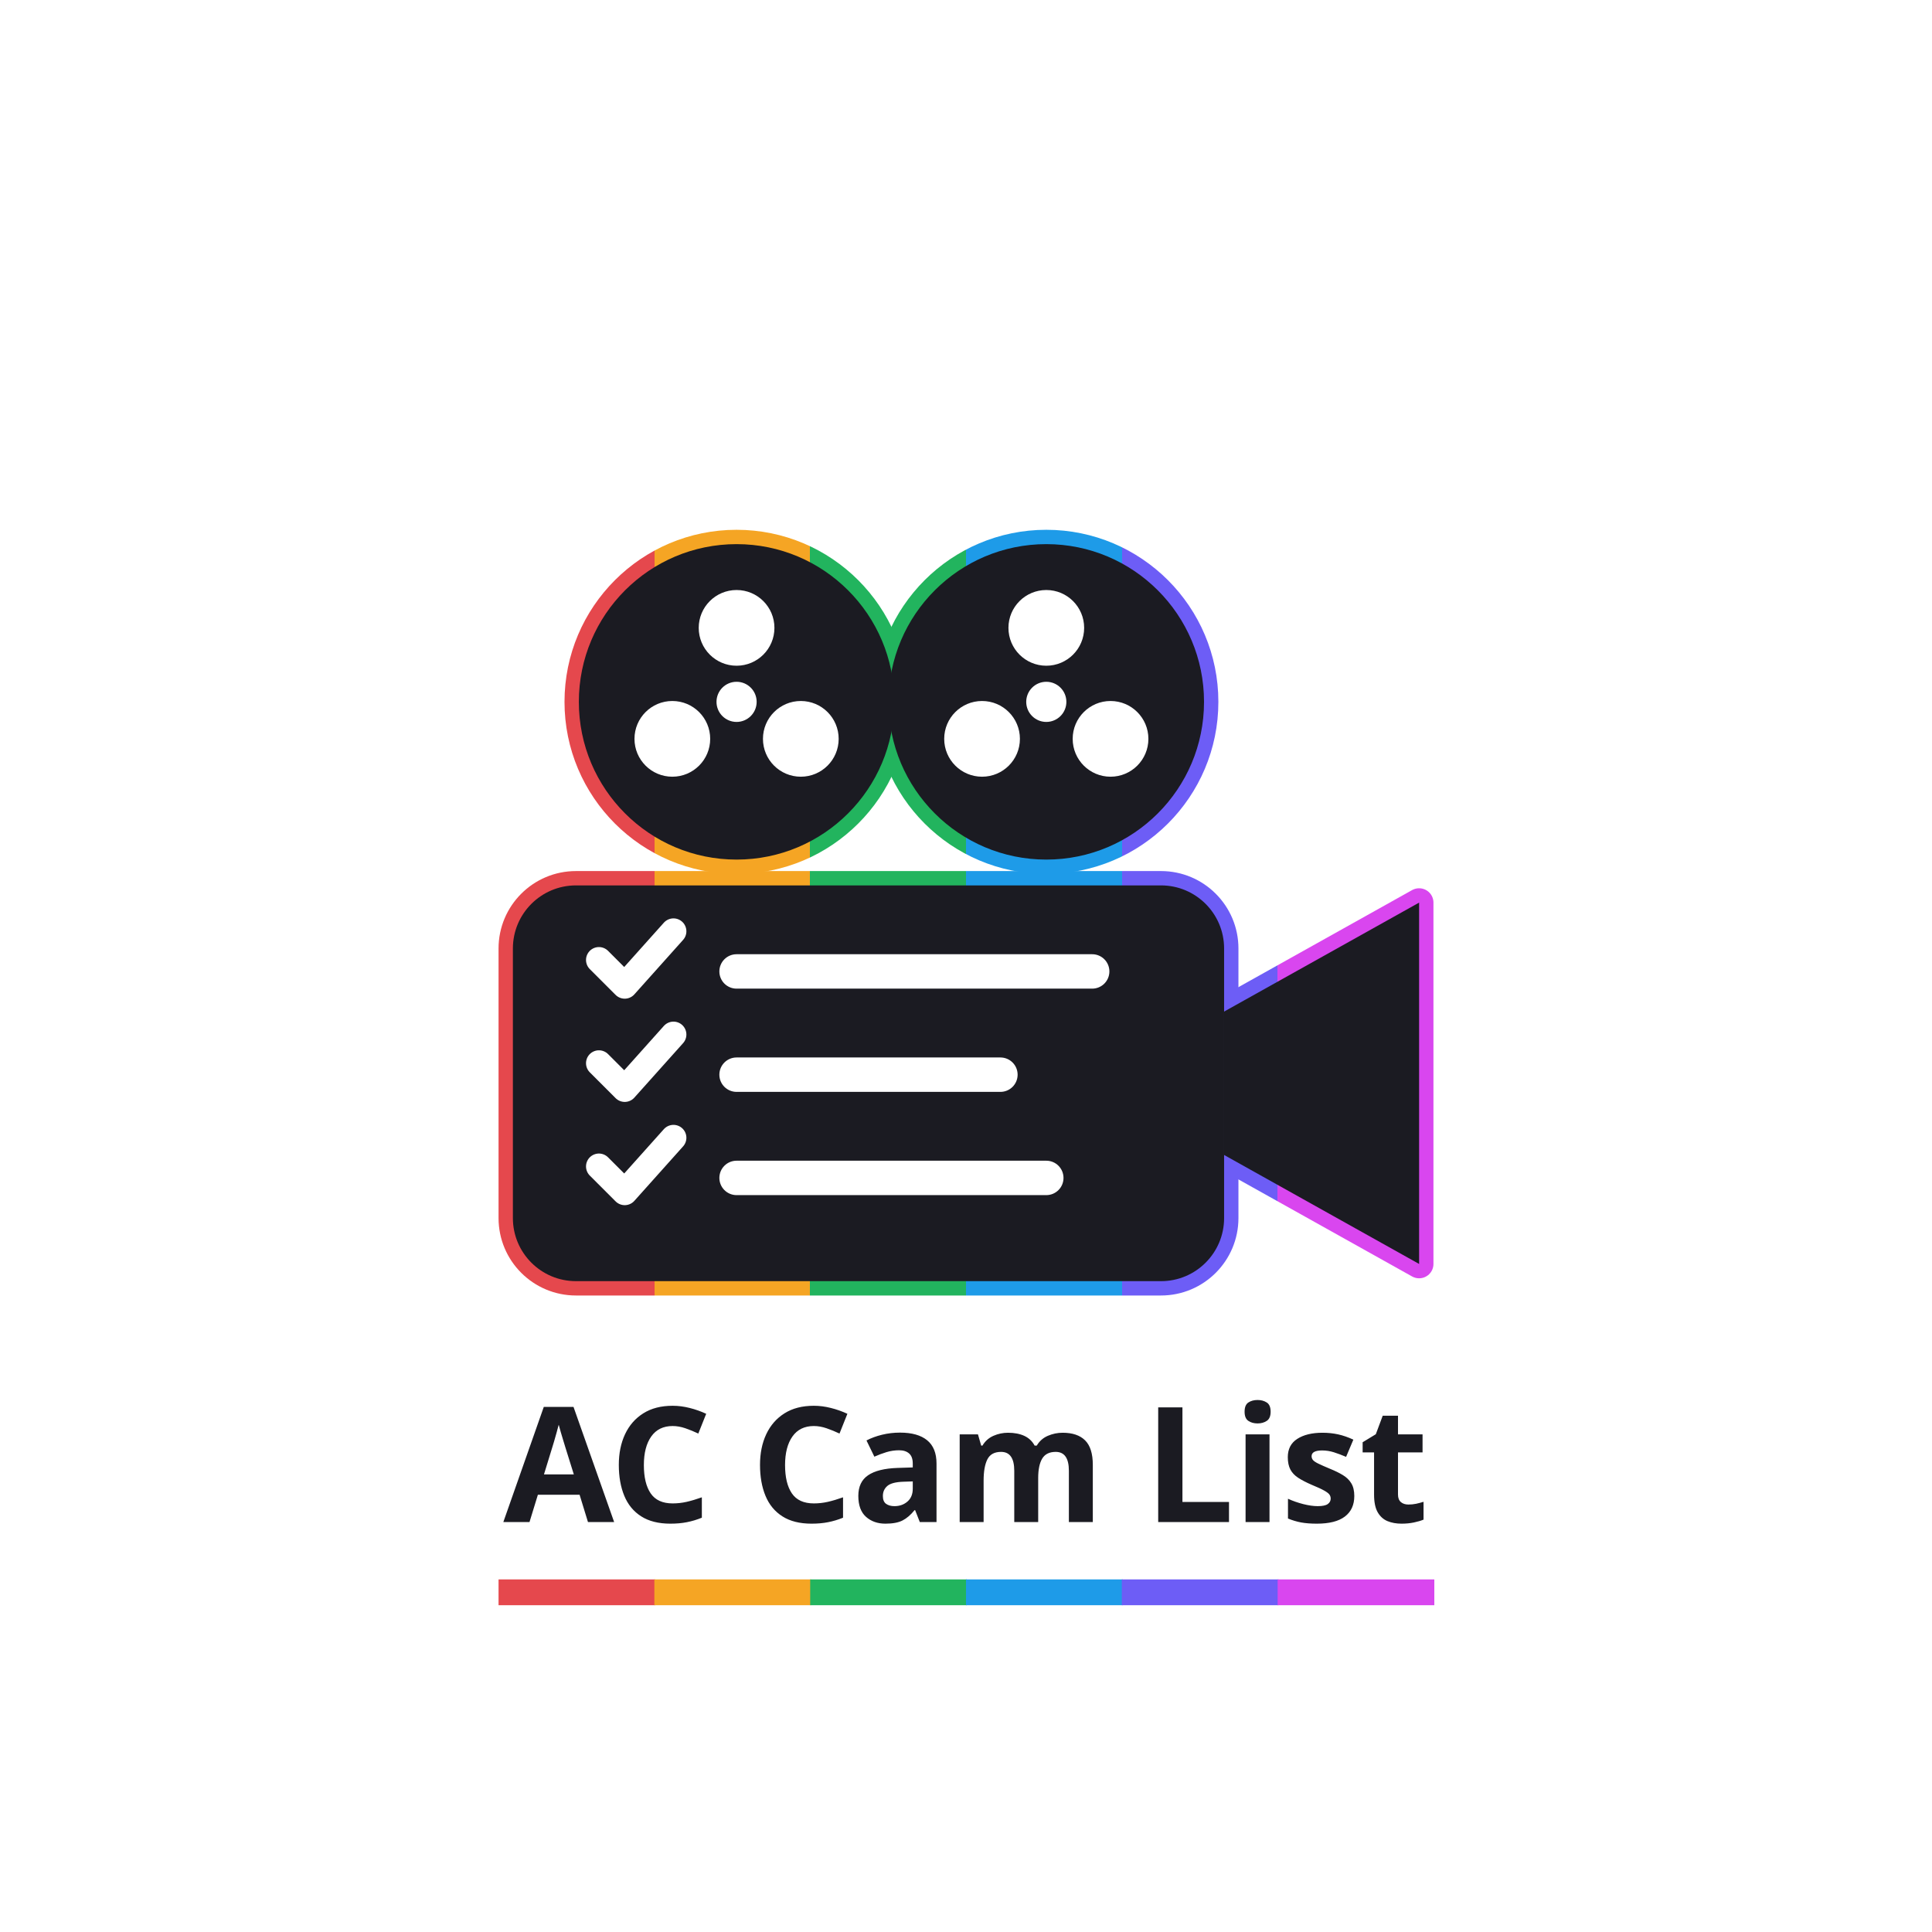
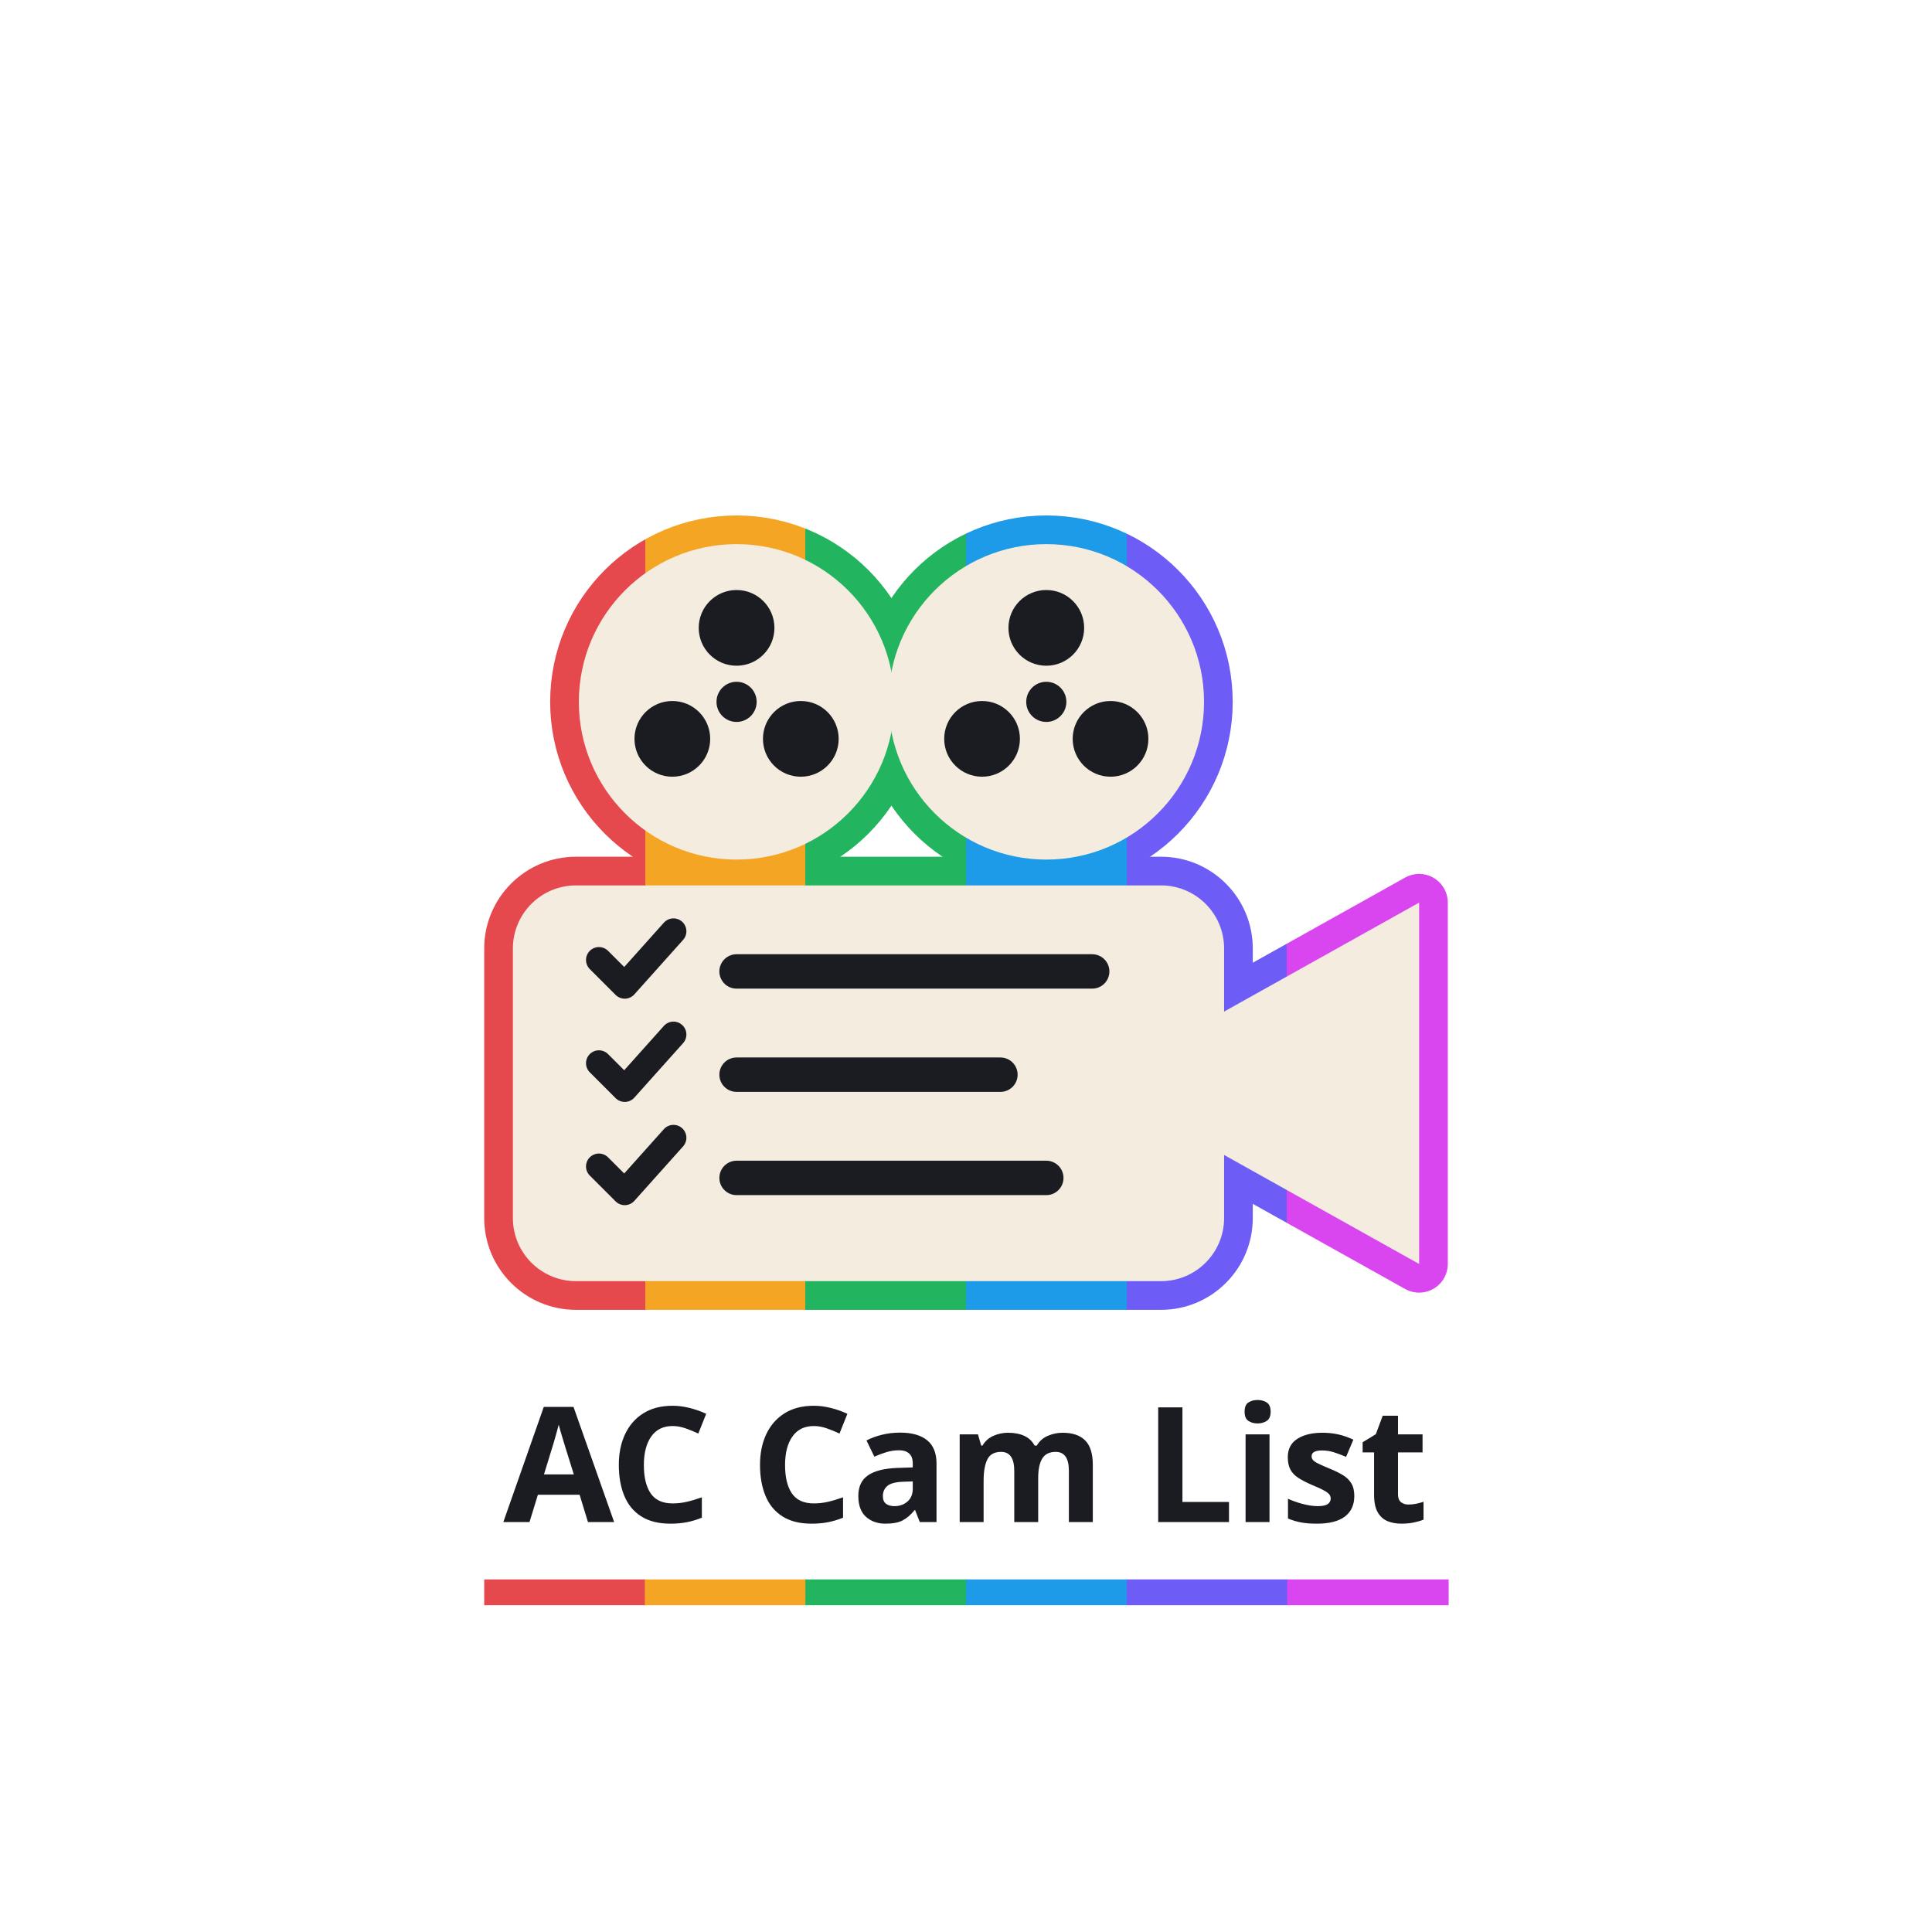
<svg xmlns="http://www.w3.org/2000/svg" viewBox="0 0 512 512">
  <rect width="512" height="512" fill="#ffffff" />
  <g transform="translate(256 300) scale(.76) translate(-256 -300)">
    <defs>
-       <linearGradient id="rb" gradientUnits="userSpaceOnUse" x1="101" x2="427" y1="0" y2="0">
+       <linearGradient id="rb" gradientUnits="userSpaceOnUse" x1="96" x2="432" y1="0" y2="0">
        <stop offset="0" stop-color="#e5484d" />
        <stop offset="0.167" stop-color="#e5484d" />
        <stop offset="0.167" stop-color="#f5a524" />
        <stop offset="0.333" stop-color="#f5a524" />
        <stop offset="0.333" stop-color="#22b45e" />
        <stop offset="0.5" stop-color="#22b45e" />
        <stop offset="0.5" stop-color="#1e9be8" />
        <stop offset="0.667" stop-color="#1e9be8" />
        <stop offset="0.667" stop-color="#6d5df6" />
        <stop offset="0.833" stop-color="#6d5df6" />
        <stop offset="0.833" stop-color="#d946ef" />
        <stop offset="1" stop-color="#d946ef" />
      </linearGradient>
    </defs>
    <g transform="translate(-8 0)">
-       <g stroke="url(#rb)" stroke-width="10" fill="url(#rb)" style="--x:0">
+       <g stroke="url(#rb)" stroke-width="20" fill="url(#rb)">
        <circle cx="184" cy="150" r="55" />
        <circle cx="292" cy="150" r="55" />
        <rect x="106" y="214" width="248" height="138" rx="22" />
-         <path d="M354 258 l68 -38 v126 l-68 -38z" stroke-linejoin="round" />
+         <path d="M330 258 h24 l68 -38 v126 l-68 -38 h-24z" stroke-linejoin="round" />
      </g>
-       <g fill="#1b1b22">
+       <g fill="#f3ecdf">
        <circle cx="184" cy="150" r="55" />
        <circle cx="292" cy="150" r="55" />
        <rect x="106" y="214" width="248" height="138" rx="22" />
-         <path d="M354 258 l68 -38 v126 l-68 -38z" stroke-linejoin="round" />
+         <path d="M330 258 h24 l68 -38 v126 l-68 -38 h-24z" stroke-linejoin="round" />
      </g>
-       <circle cx="184.0" cy="124.2" r="13.2" fill="#ffffff" />
-       <circle cx="206.4" cy="162.9" r="13.2" fill="#ffffff" />
-       <circle cx="161.6" cy="162.9" r="13.2" fill="#ffffff" />
-       <circle cx="184" cy="150" r="7" fill="#ffffff" />
-       <circle cx="292.0" cy="124.2" r="13.2" fill="#ffffff" />
-       <circle cx="314.4" cy="162.9" r="13.2" fill="#ffffff" />
-       <circle cx="269.6" cy="162.9" r="13.2" fill="#ffffff" />
-       <circle cx="292" cy="150" r="7" fill="#ffffff" />
-       <path d="M136 240 l9 9 l17 -19" fill="none" stroke="#ffffff" stroke-width="9" stroke-linecap="round" stroke-linejoin="round" />
-       <rect x="178" y="238" width="136" height="12" rx="6" fill="#ffffff" />
-       <path d="M136 276 l9 9 l17 -19" fill="none" stroke="#ffffff" stroke-width="9" stroke-linecap="round" stroke-linejoin="round" />
-       <rect x="178" y="274" width="104" height="12" rx="6" fill="#ffffff" />
-       <path d="M136 312 l9 9 l17 -19" fill="none" stroke="#ffffff" stroke-width="9" stroke-linecap="round" stroke-linejoin="round" />
-       <rect x="178" y="310" width="120" height="12" rx="6" fill="#ffffff" />
+       <circle cx="184.0" cy="124.2" r="13.2" fill="#1b1b22" />
+       <circle cx="206.4" cy="162.9" r="13.2" fill="#1b1b22" />
+       <circle cx="161.6" cy="162.9" r="13.2" fill="#1b1b22" />
+       <circle cx="184" cy="150" r="7" fill="#1b1b22" />
+       <circle cx="292.0" cy="124.2" r="13.2" fill="#1b1b22" />
+       <circle cx="314.4" cy="162.9" r="13.2" fill="#1b1b22" />
+       <circle cx="269.6" cy="162.9" r="13.2" fill="#1b1b22" />
+       <circle cx="292" cy="150" r="7" fill="#1b1b22" />
+       <path d="M136 240 l9 9 l17 -19" fill="none" stroke="#1b1b22" stroke-width="9" stroke-linecap="round" stroke-linejoin="round" />
+       <rect x="178" y="238" width="136" height="12" rx="6" fill="#1b1b22" />
+       <path d="M136 276 l9 9 l17 -19" fill="none" stroke="#1b1b22" stroke-width="9" stroke-linecap="round" stroke-linejoin="round" />
+       <rect x="178" y="274" width="104" height="12" rx="6" fill="#1b1b22" />
+       <path d="M136 312 l9 9 l17 -19" fill="none" stroke="#1b1b22" stroke-width="9" stroke-linecap="round" stroke-linejoin="round" />
+       <rect x="178" y="310" width="120" height="12" rx="6" fill="#1b1b22" />
    </g>
    <text x="256" y="436" text-anchor="middle" font-family="Rubik" font-weight="700" font-size="56" fill="#1b1b22" letter-spacing="-.5">AC Cam List</text>
-     <rect x="93.00" y="456" width="54.63" height="9" fill="#e5484d" />
-     <rect x="147.33" y="456" width="54.63" height="9" fill="#f5a524" />
-     <rect x="201.67" y="456" width="54.63" height="9" fill="#22b45e" />
-     <rect x="256.00" y="456" width="54.63" height="9" fill="#1e9be8" />
-     <rect x="310.33" y="456" width="54.63" height="9" fill="#6d5df6" />
-     <rect x="364.67" y="456" width="54.63" height="9" fill="#d946ef" />
+     <rect x="88.00" y="456" width="56.30" height="9" fill="#e5484d" />
+     <rect x="144.00" y="456" width="56.30" height="9" fill="#f5a524" />
+     <rect x="200.00" y="456" width="56.30" height="9" fill="#22b45e" />
+     <rect x="256.00" y="456" width="56.30" height="9" fill="#1e9be8" />
+     <rect x="312.00" y="456" width="56.30" height="9" fill="#6d5df6" />
+     <rect x="368.00" y="456" width="56.30" height="9" fill="#d946ef" />
  </g>
</svg>
